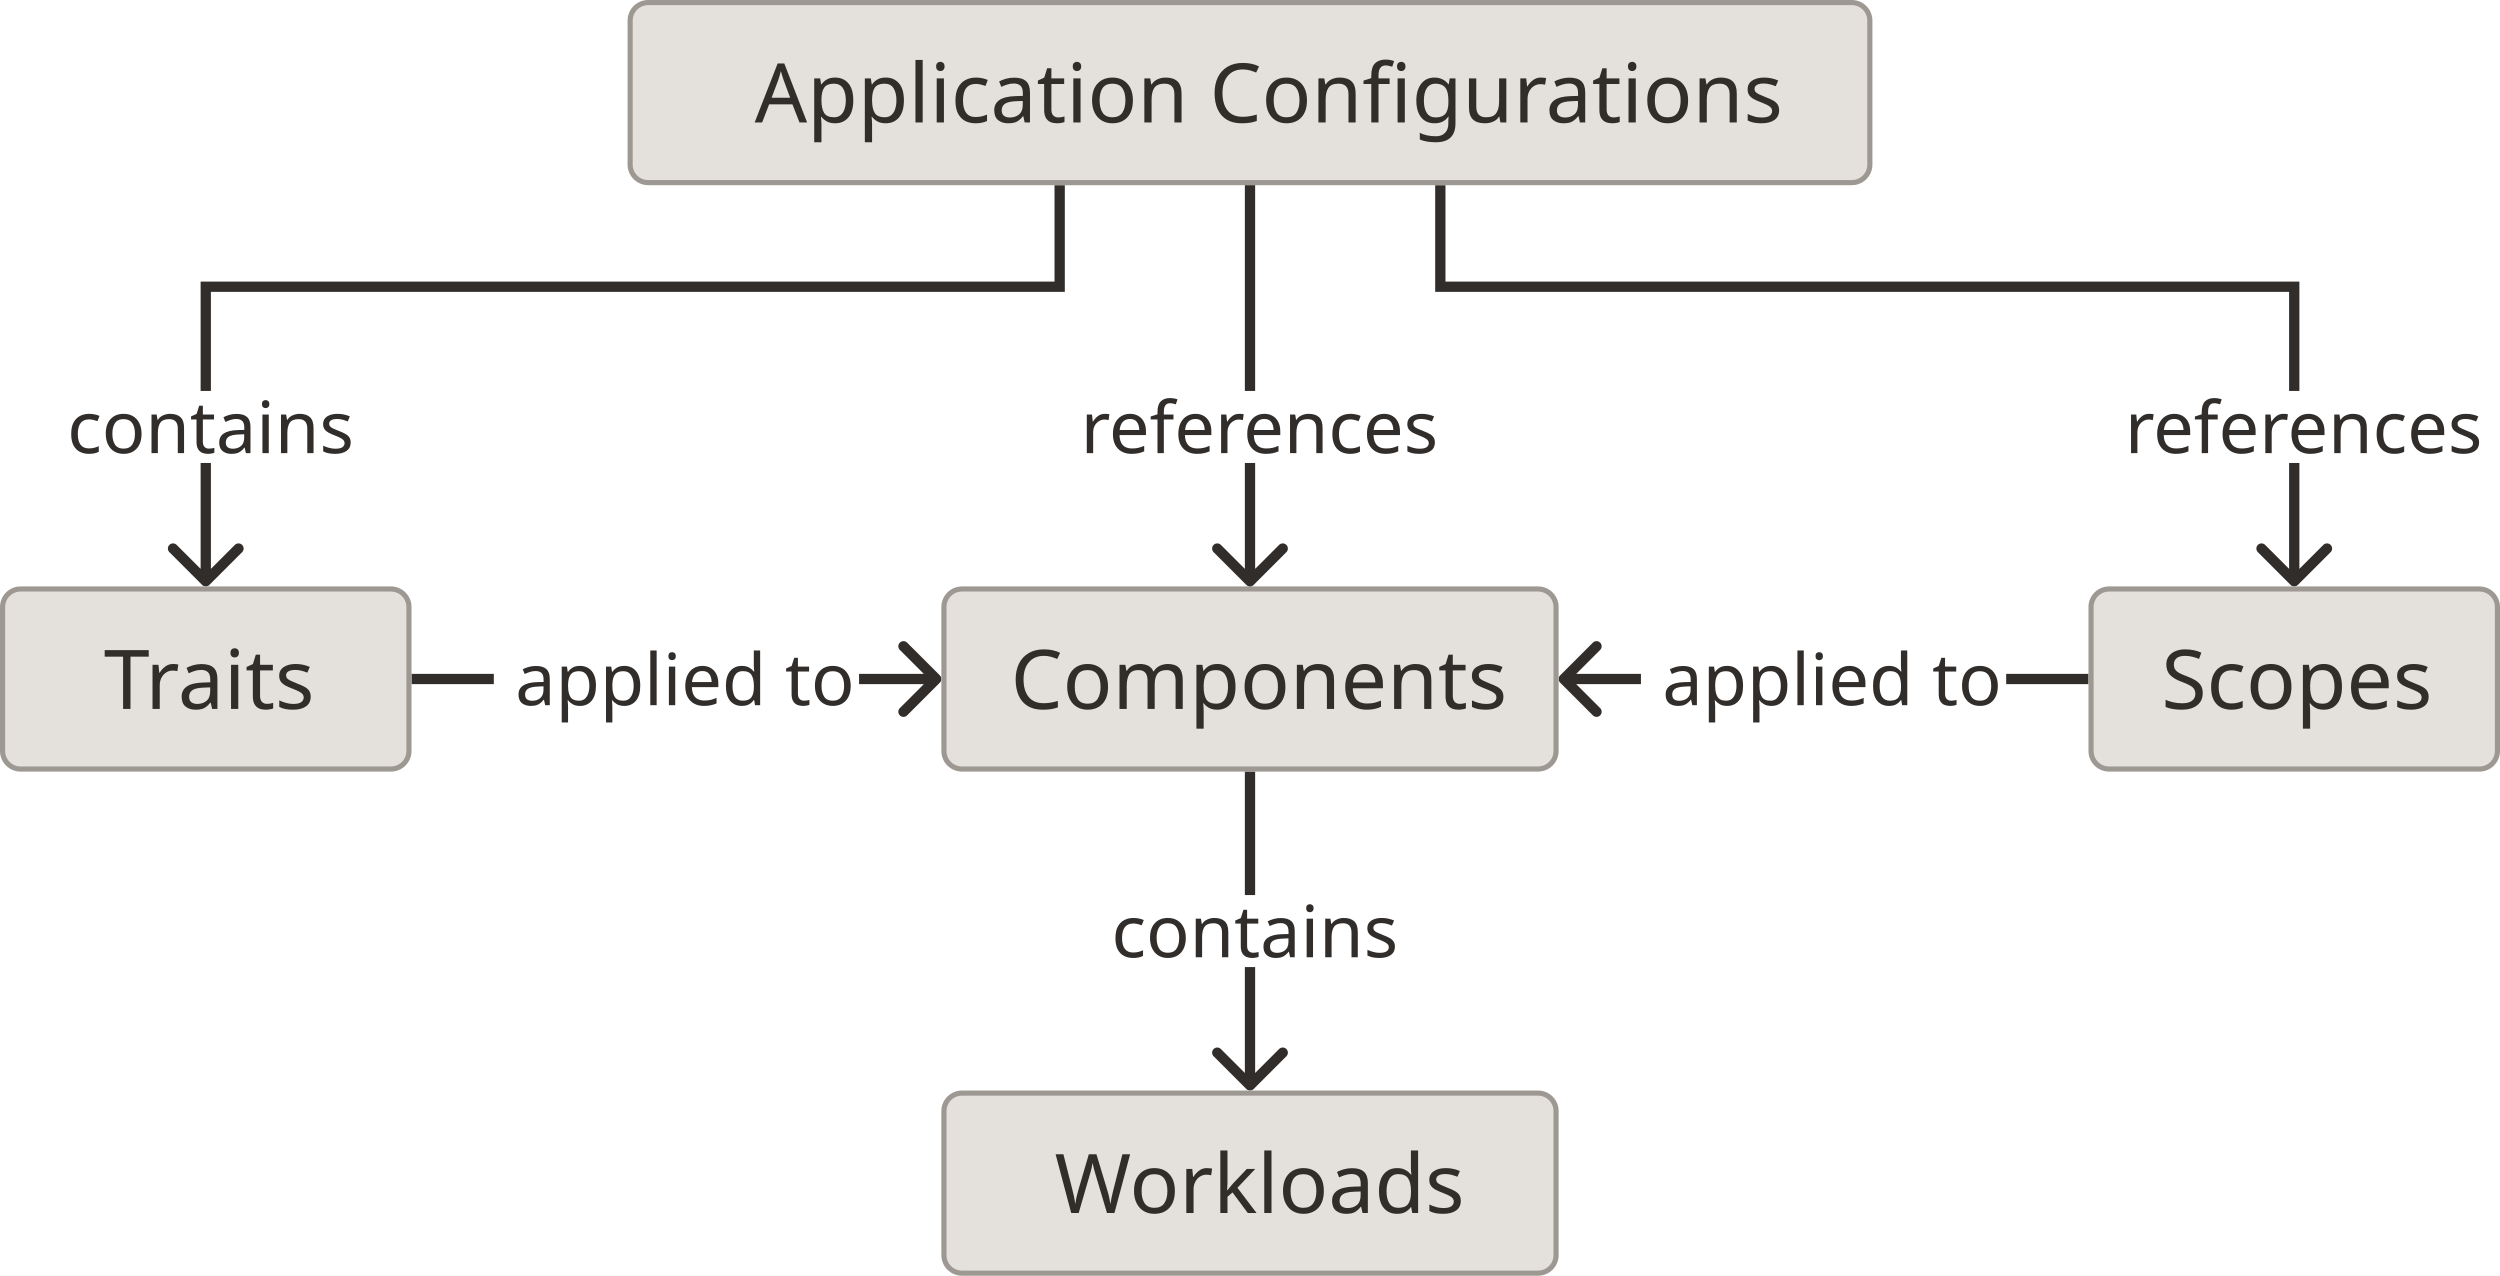
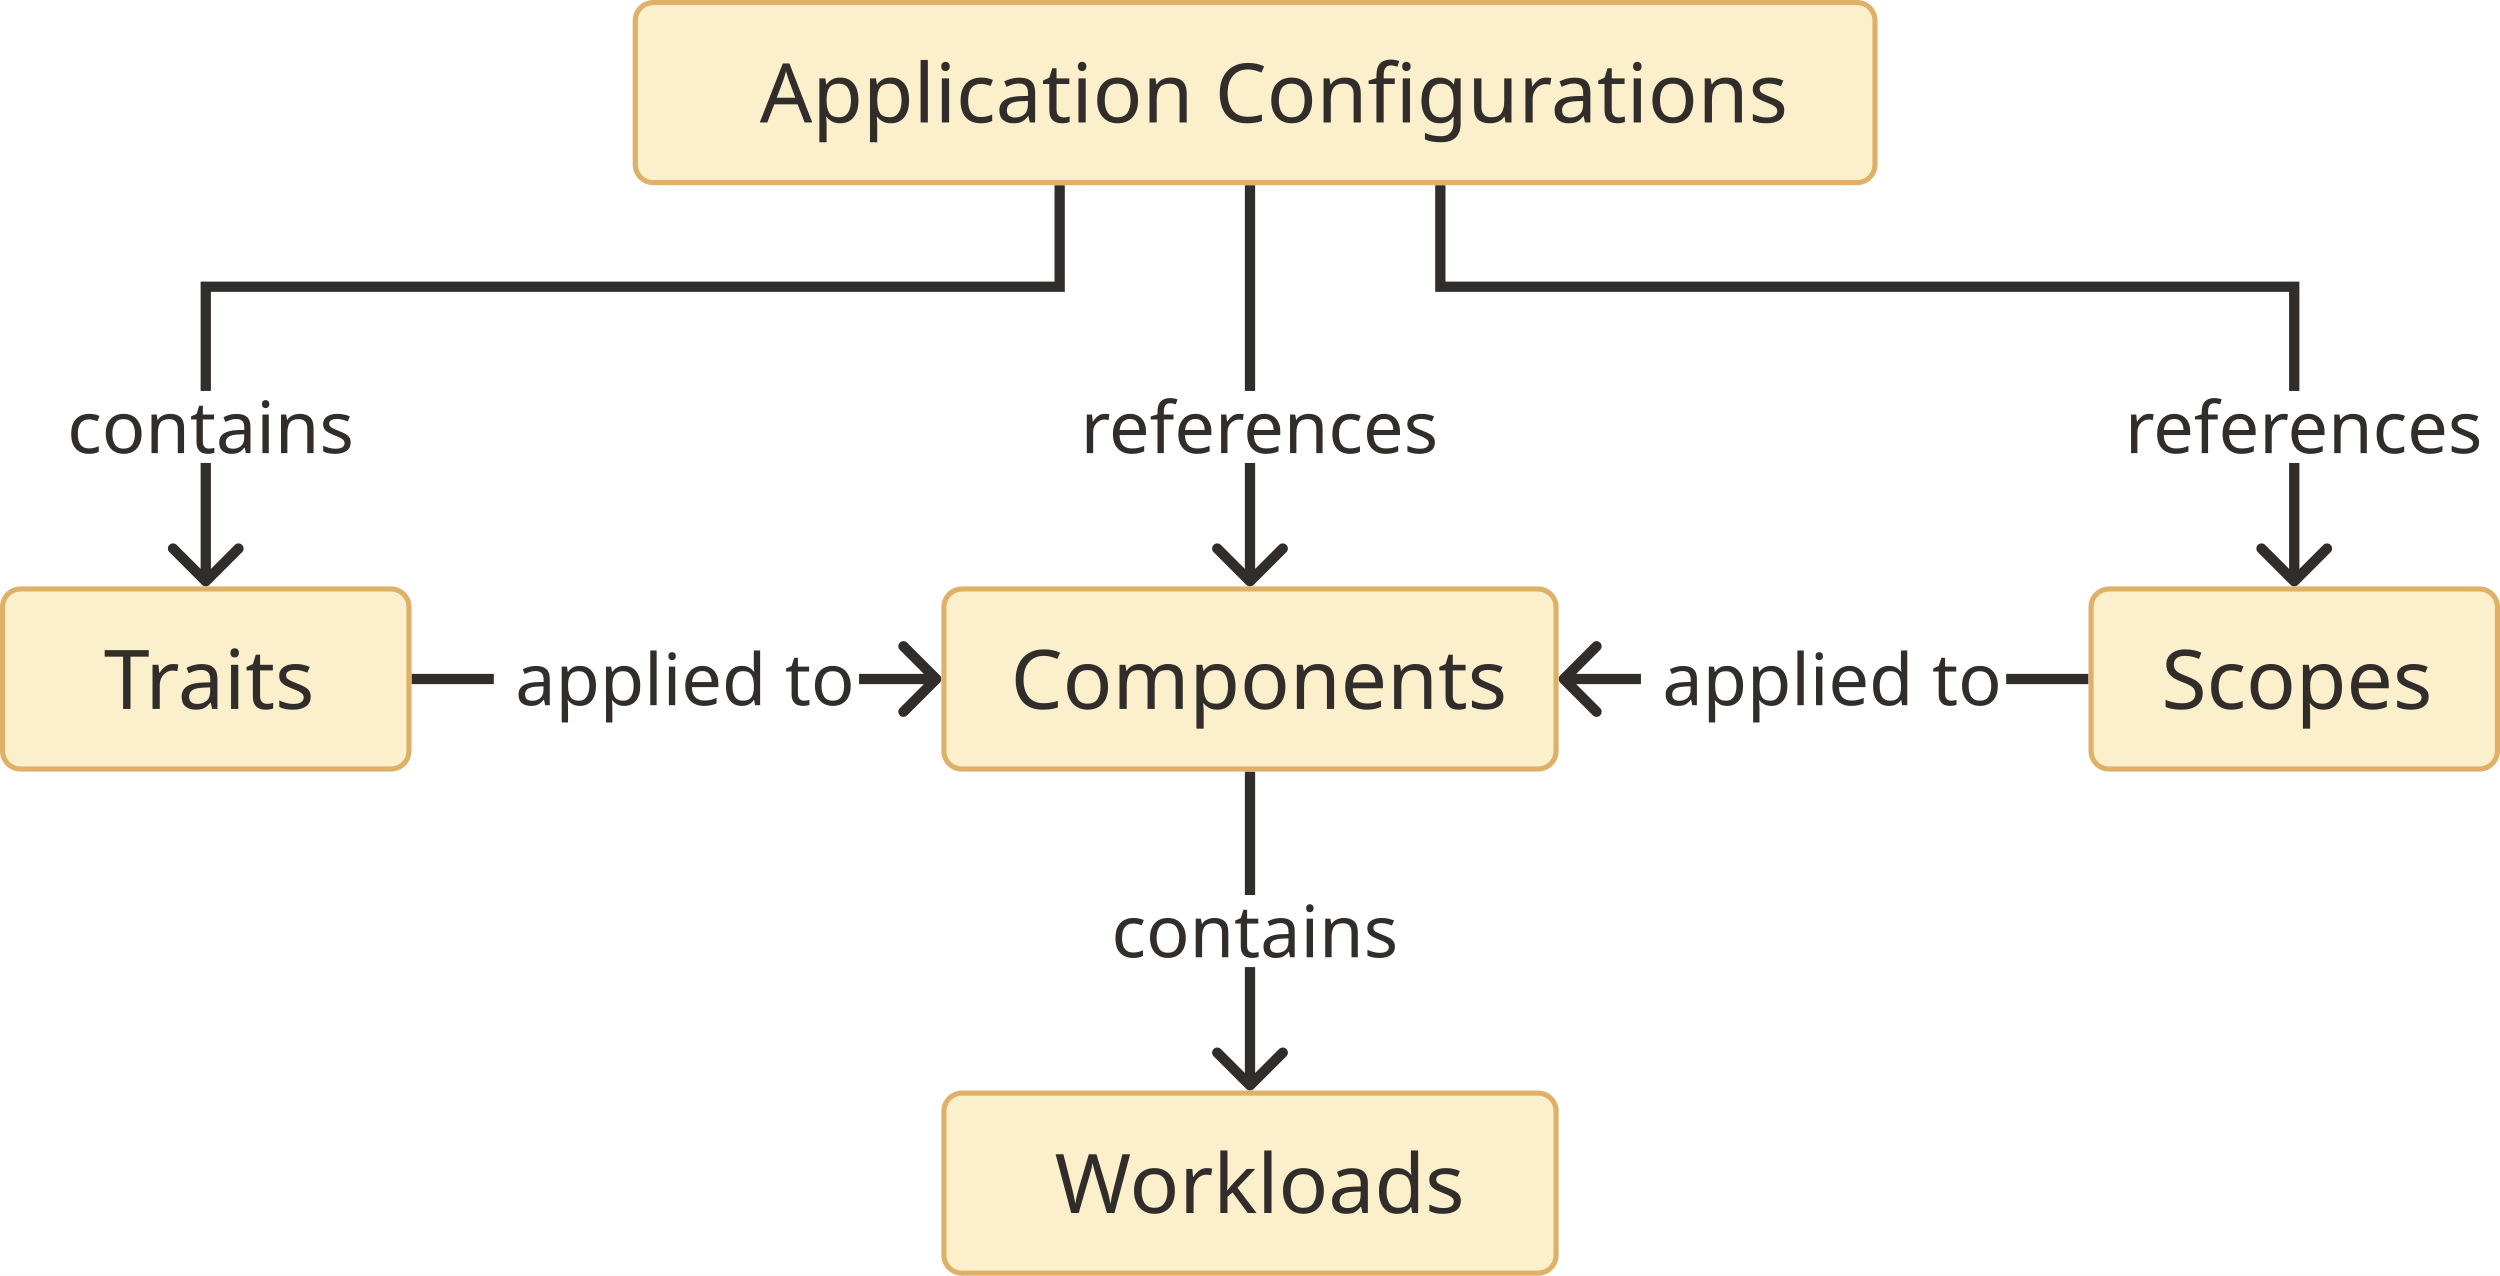
<svg xmlns="http://www.w3.org/2000/svg" width="486" height="248" viewBox="0 0 486 248" fill="none">
-   <g id="oam-app" clip-path="url(#clip0_0_1220)">
+   <g id="oam-app" clip-path="url(#clip0_3445_135574)">
    <rect width="486" height="248" fill="white" />
    <g id="Group 840">
      <path id="Vector 117" d="M242.293 211.707C242.683 212.098 243.317 212.098 243.707 211.707L250.071 205.343C250.462 204.953 250.462 204.319 250.071 203.929C249.681 203.538 249.047 203.538 248.657 203.929L243 209.586L237.343 203.929C236.953 203.538 236.319 203.538 235.929 203.929C235.538 204.319 235.538 204.953 235.929 205.343L242.293 211.707ZM242 150V211H244V150H242Z" fill="#312D2A" />
      <path id="Vector 118" d="M182.707 132.707C183.098 132.317 183.098 131.683 182.707 131.293L176.343 124.929C175.953 124.538 175.319 124.538 174.929 124.929C174.538 125.319 174.538 125.953 174.929 126.343L180.586 132L174.929 137.657C174.538 138.047 174.538 138.681 174.929 139.071C175.319 139.462 175.953 139.462 176.343 139.071L182.707 132.707ZM80 133L182 133L182 131L80 131L80 133Z" fill="#312D2A" />
      <path id="Vector 119" d="M303.293 131.293C302.902 131.683 302.902 132.317 303.293 132.707L309.657 139.071C310.047 139.462 310.681 139.462 311.071 139.071C311.462 138.681 311.462 138.047 311.071 137.657L305.414 132L311.071 126.343C311.462 125.953 311.462 125.319 311.071 124.929C310.681 124.538 310.047 124.538 309.657 124.929L303.293 131.293ZM304 133L406 133L406 131L304 131L304 133Z" fill="#312D2A" />
      <path id="Vector 114" d="M206 55.744V56.744H207V55.744H206ZM40 55.744V54.744H39V55.744H40ZM39.293 113.707C39.683 114.098 40.317 114.098 40.707 113.707L47.071 107.343C47.462 106.953 47.462 106.319 47.071 105.929C46.681 105.538 46.047 105.538 45.657 105.929L40 111.586L34.343 105.929C33.953 105.538 33.319 105.538 32.929 105.929C32.538 106.319 32.538 106.953 32.929 107.343L39.293 113.707ZM205 36V55.744H207V36H205ZM206 54.744H40V56.744H206V54.744ZM39 55.744V113H41V55.744H39Z" fill="#312D2A" />
      <path id="Vector 115" d="M280 55.744V56.744H279V55.744H280ZM446 55.744V54.744H447V55.744H446ZM446.707 113.707C446.317 114.098 445.683 114.098 445.293 113.707L438.929 107.343C438.538 106.953 438.538 106.319 438.929 105.929C439.319 105.538 439.953 105.538 440.343 105.929L446 111.586L451.657 105.929C452.047 105.538 452.681 105.538 453.071 105.929C453.462 106.319 453.462 106.953 453.071 107.343L446.707 113.707ZM281 36V55.744H279V36H281ZM280 54.744H446V56.744H280V54.744ZM447 55.744V113H445V55.744H447Z" fill="#312D2A" />
-       <g id="Text Block">
-         <rect x="122.5" y="0.5" width="241" height="35" rx="3.5" fill="#E4E1DD" />
-         <text id="Text box: Neutral / medium / solidâ¨Use: Left justified, multi-line block of text. Lorem ipsum dolor sit amet, consectetuer." fill="#312D2A" xml:space="preserve" style="white-space: pre" font-family="Oracle Sans" font-size="16" letter-spacing="0em">
-           <tspan x="146.703" y="23.816">Application Configurations</tspan>
-         </text>
-         <rect x="122.5" y="0.5" width="241" height="35" rx="3.5" stroke="#9E9892" />
-       </g>
-       <g id="Text Block_2">
-         <rect x="183.5" y="114.5" width="119" height="35" rx="3.5" fill="#E4E1DD" />
-         <text id="Text box: Neutral / medium / solidâ¨Use: Left justified, multi-line block of text. Lorem ipsum dolor sit amet, consectetuer._2" fill="#312D2A" xml:space="preserve" style="white-space: pre" font-family="Oracle Sans" font-size="16" letter-spacing="0em">
-           <tspan x="196.477" y="137.816">Components</tspan>
-         </text>
-         <rect x="183.5" y="114.5" width="119" height="35" rx="3.5" stroke="#9E9892" />
-       </g>
-       <g id="Text Block_3">
-         <rect x="0.5" y="114.5" width="79" height="35" rx="3.5" fill="#E4E1DD" />
-         <text id="Text box: Neutral / medium / solidâ¨Use: Left justified, multi-line block of text. Lorem ipsum dolor sit amet, consectetuer._3" fill="#312D2A" xml:space="preserve" style="white-space: pre" font-family="Oracle Sans" font-size="16" letter-spacing="0em">
-           <tspan x="20.195" y="137.816">Traits</tspan>
-         </text>
-         <rect x="0.5" y="114.5" width="79" height="35" rx="3.5" stroke="#9E9892" />
-       </g>
-       <g id="Text Block_4">
-         <rect x="406.5" y="114.5" width="79" height="35" rx="3.5" fill="#E4E1DD" />
-         <text id="Text box: Neutral / medium / solidâ¨Use: Left justified, multi-line block of text. Lorem ipsum dolor sit amet, consectetuer._4" fill="#312D2A" xml:space="preserve" style="white-space: pre" font-family="Oracle Sans" font-size="16" letter-spacing="0em">
-           <tspan x="420.18" y="137.816">Scopes</tspan>
-         </text>
-         <rect x="406.5" y="114.5" width="79" height="35" rx="3.5" stroke="#9E9892" />
-       </g>
-       <g id="Text Block_5">
-         <rect x="183.5" y="212.5" width="119" height="35" rx="3.5" fill="#E4E1DD" />
-         <text id="Text box: Neutral / medium / solidâ¨Use: Left justified, multi-line block of text. Lorem ipsum dolor sit amet, consectetuer._5" fill="#312D2A" xml:space="preserve" style="white-space: pre" font-family="Oracle Sans" font-size="16" letter-spacing="0em">
-           <tspan x="205.023" y="235.816">Workloads</tspan>
-         </text>
-         <rect x="183.5" y="212.5" width="119" height="35" rx="3.5" stroke="#9E9892" />
-       </g>
      <g id="Connector Line Label">
        <rect width="71" height="14" transform="translate(96 125)" fill="white" />
        <text id="Line Label" fill="#312D2A" xml:space="preserve" style="white-space: pre" font-family="Oracle Sans" font-size="14" letter-spacing="0em">
          <tspan x="100.157" y="137.089">applied to</tspan>
        </text>
      </g>
      <g id="Connector Line Label_2">
        <rect width="62" height="14" transform="translate(212 174)" fill="white" />
        <text id="Line Label_2" fill="#312D2A" xml:space="preserve" style="white-space: pre" font-family="Oracle Sans" font-size="14" letter-spacing="0em">
          <tspan x="216.08" y="186.089">contains</tspan>
        </text>
      </g>
      <g id="Connector Line Label_3">
        <rect width="74" height="14" transform="translate(409 76)" fill="white" />
        <text id="Line Label_3" fill="#312D2A" xml:space="preserve" style="white-space: pre" font-family="Oracle Sans" font-size="14" letter-spacing="0em">
          <tspan x="413.085" y="88.089">references</tspan>
        </text>
      </g>
      <g id="Connector Line Label_4">
        <rect width="71" height="14" transform="translate(319 125)" fill="white" />
        <text id="Line Label_4" fill="#312D2A" xml:space="preserve" style="white-space: pre" font-family="Oracle Sans" font-size="14" letter-spacing="0em">
          <tspan x="323.157" y="137.089">applied to</tspan>
        </text>
      </g>
      <g id="Connector Line Label_5">
        <rect width="62" height="14" transform="translate(9 76)" fill="white" />
        <text id="Line Label_5" fill="#312D2A" xml:space="preserve" style="white-space: pre" font-family="Oracle Sans" font-size="14" letter-spacing="0em">
          <tspan x="13.08" y="88.089">contains</tspan>
        </text>
      </g>
      <path id="Vector 116" d="M242.293 113.707C242.683 114.098 243.317 114.098 243.707 113.707L250.071 107.343C250.462 106.953 250.462 106.319 250.071 105.929C249.681 105.538 249.047 105.538 248.657 105.929L243 111.586L237.343 105.929C236.953 105.538 236.319 105.538 235.929 105.929C235.538 106.319 235.538 106.953 235.929 107.343L242.293 113.707ZM242 36V113H244V36H242Z" fill="#312D2A" />
      <g id="Connector Line Label_6">
        <rect width="74" height="14" transform="translate(206 76)" fill="white" />
        <text id="Line Label_6" fill="#312D2A" xml:space="preserve" style="white-space: pre" font-family="Oracle Sans" font-size="14" letter-spacing="0em">
          <tspan x="210.085" y="88.089">references</tspan>
        </text>
      </g>
+       <g id="Text Heading">
+         <rect x="0.5" y="114.5" width="79" height="35" rx="3.5" fill="#FCEFCB" />
+         <text id="Neutral Group Heading H3" fill="#312D2A" xml:space="preserve" style="white-space: pre" font-family="Oracle Sans" font-size="16" letter-spacing="0em">
+           <tspan x="20.195" y="137.816">Traits</tspan>
+         </text>
+         <rect x="0.5" y="114.5" width="79" height="35" rx="3.5" stroke="#DEB068" />
+       </g>
+       <g id="Text Heading_2">
+         <rect x="183.5" y="212.5" width="119" height="35" rx="3.5" fill="#FCEFCB" />
+         <text id="Neutral Group Heading H3_2" fill="#312D2A" xml:space="preserve" style="white-space: pre" font-family="Oracle Sans" font-size="16" letter-spacing="0em">
+           <tspan x="205.023" y="235.816">Workloads</tspan>
+         </text>
+         <rect x="183.5" y="212.5" width="119" height="35" rx="3.5" stroke="#DEB068" />
+       </g>
+       <g id="Text Heading_3">
+         <rect x="183.5" y="114.5" width="119" height="35" rx="3.5" fill="#FCEFCB" />
+         <text id="Neutral Group Heading H3_3" fill="#312D2A" xml:space="preserve" style="white-space: pre" font-family="Oracle Sans" font-size="16" letter-spacing="0em">
+           <tspan x="196.477" y="137.816">Components</tspan>
+         </text>
+         <rect x="183.5" y="114.5" width="119" height="35" rx="3.5" stroke="#DEB068" />
+       </g>
+       <g id="Text Heading_4">
+         <rect x="406.5" y="114.5" width="79" height="35" rx="3.5" fill="#FCEFCB" />
+         <text id="Neutral Group Heading H3_4" fill="#312D2A" xml:space="preserve" style="white-space: pre" font-family="Oracle Sans" font-size="16" letter-spacing="0em">
+           <tspan x="420.18" y="137.816">Scopes</tspan>
+         </text>
+         <rect x="406.5" y="114.5" width="79" height="35" rx="3.5" stroke="#DEB068" />
+       </g>
+       <g id="Text Heading_5">
+         <rect x="123.5" y="0.5" width="241" height="35" rx="3.5" fill="#FCEFCB" />
+         <text id="Neutral Group Heading H3_5" fill="#312D2A" xml:space="preserve" style="white-space: pre" font-family="Oracle Sans" font-size="16" letter-spacing="0em">
+           <tspan x="147.703" y="23.816">Application Configurations</tspan>
+         </text>
+         <rect x="123.5" y="0.5" width="241" height="35" rx="3.5" stroke="#DEB068" />
+       </g>
    </g>
  </g>
  <defs>
-     <clipPath id="clip0_0_1220">
+     <clipPath id="clip0_3445_135574">
      <rect width="486" height="248" fill="white" />
    </clipPath>
  </defs>
</svg>
